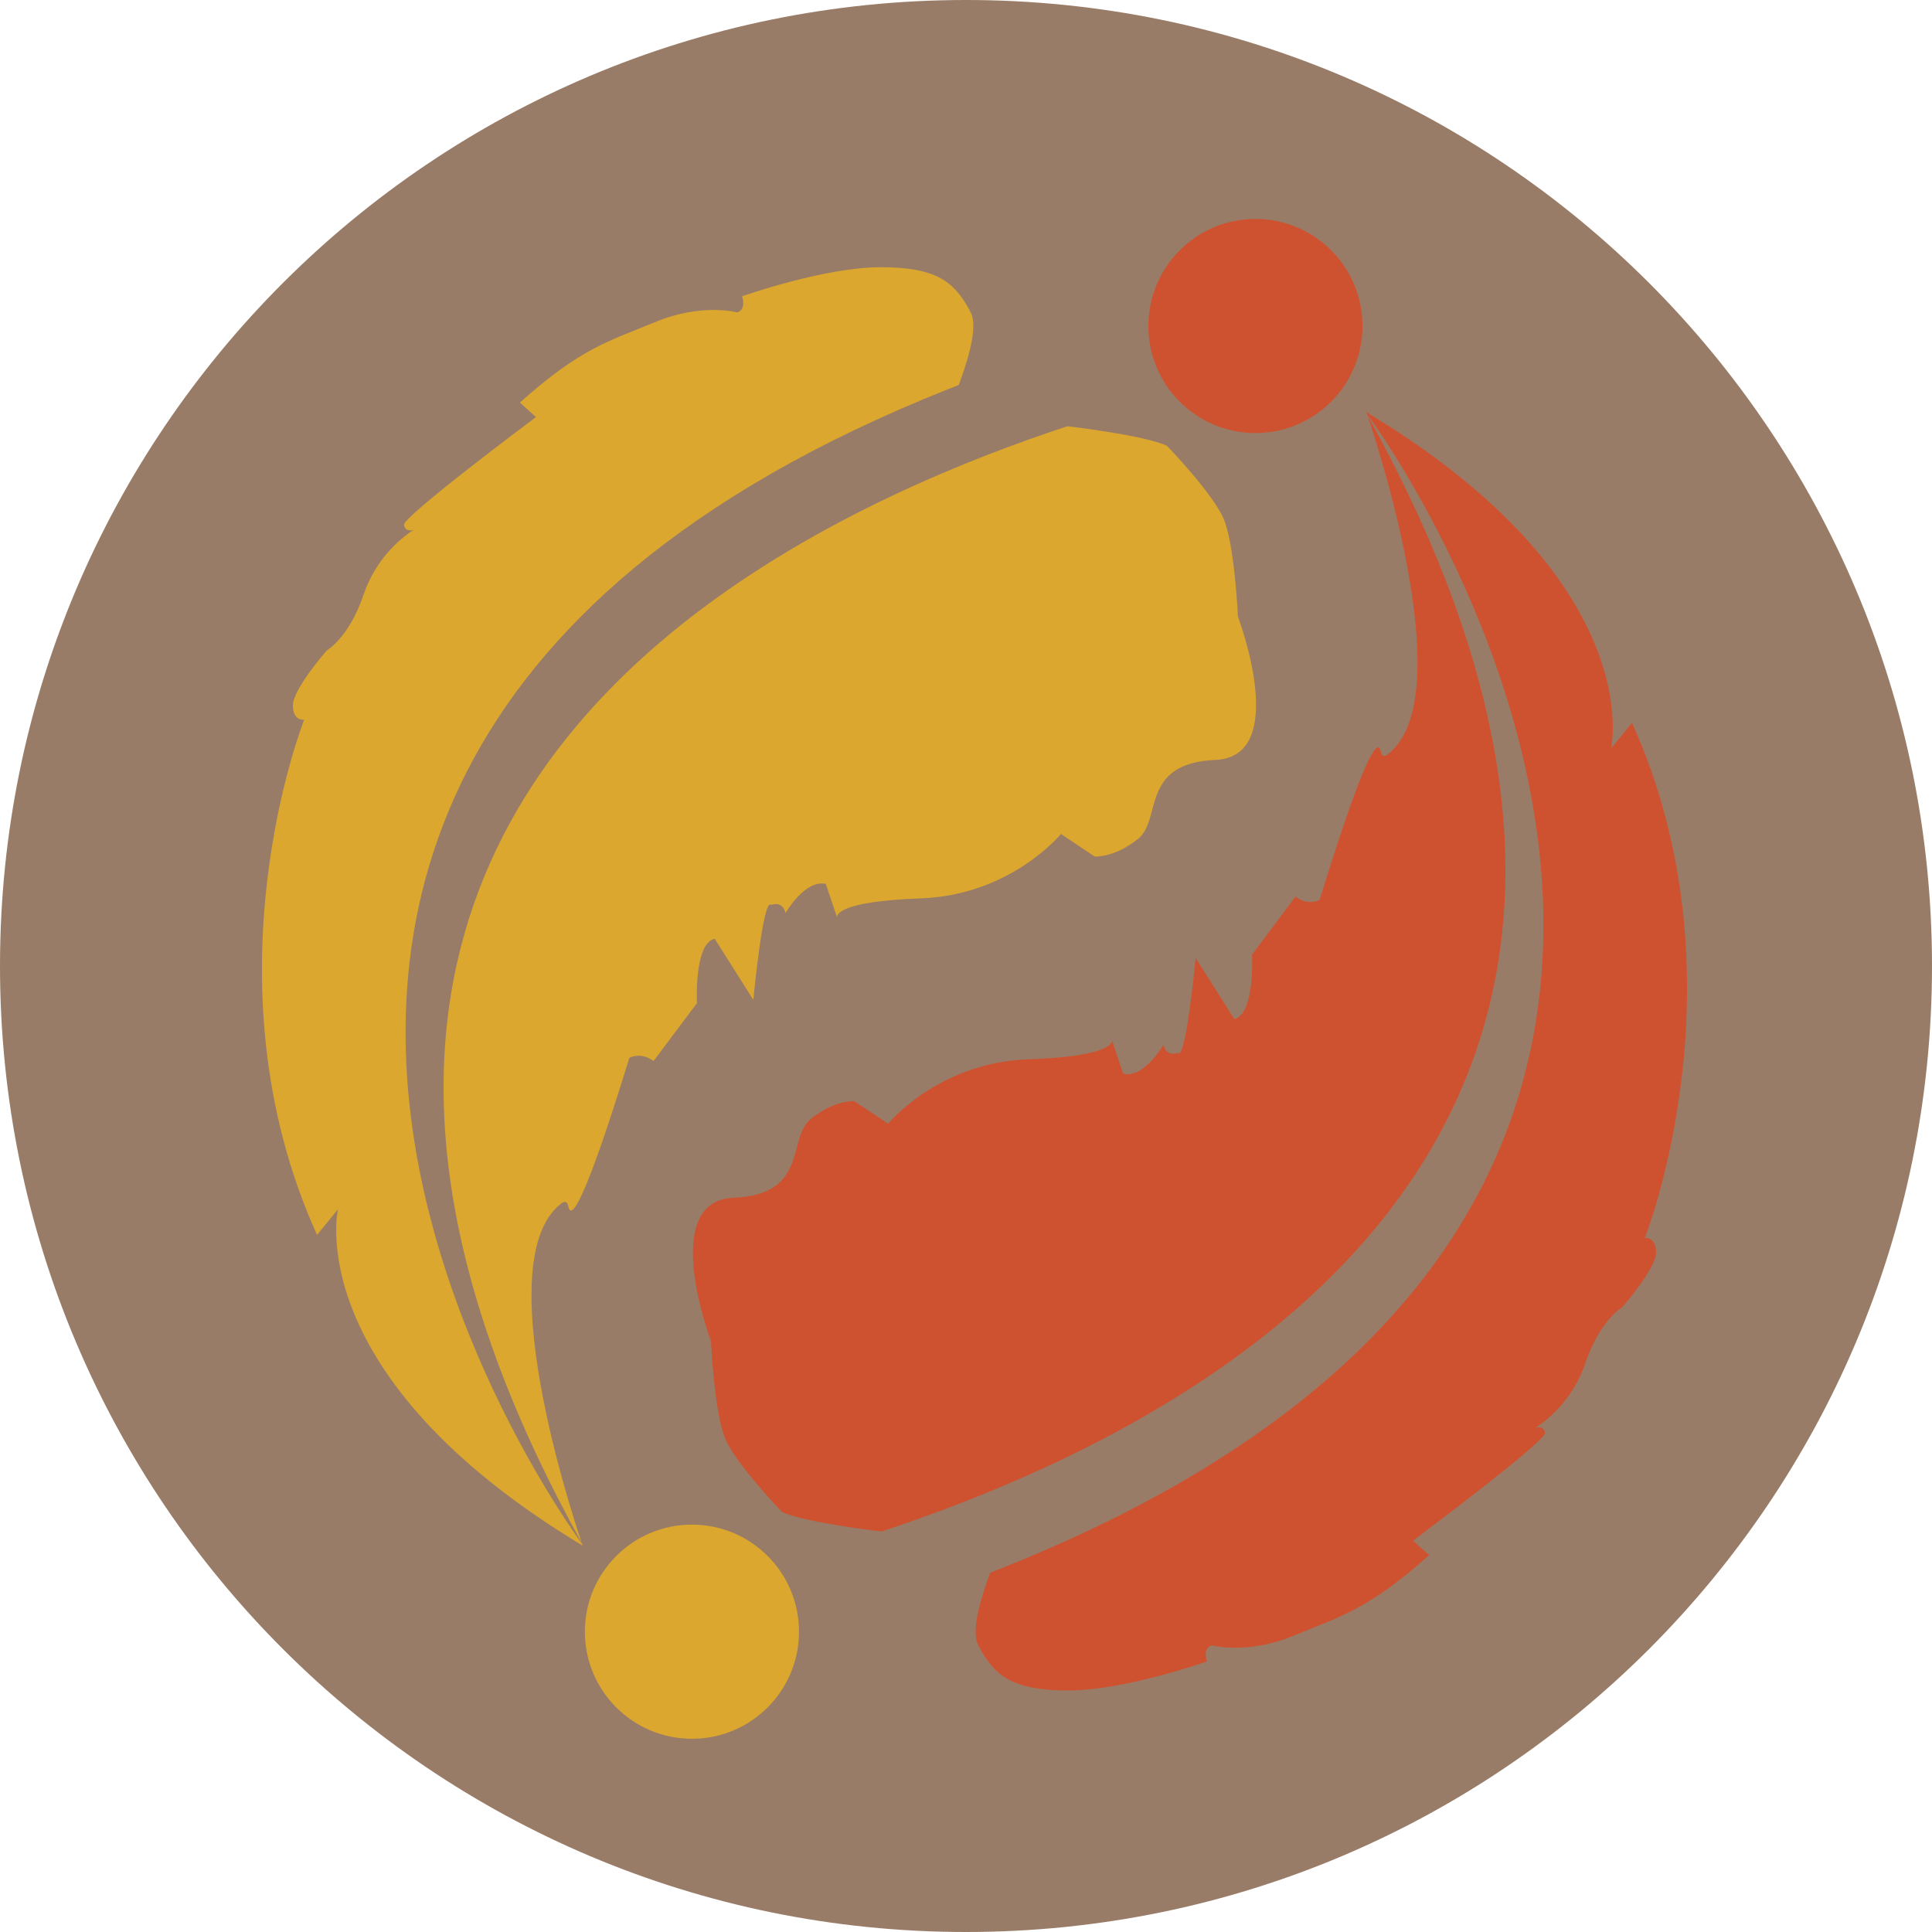
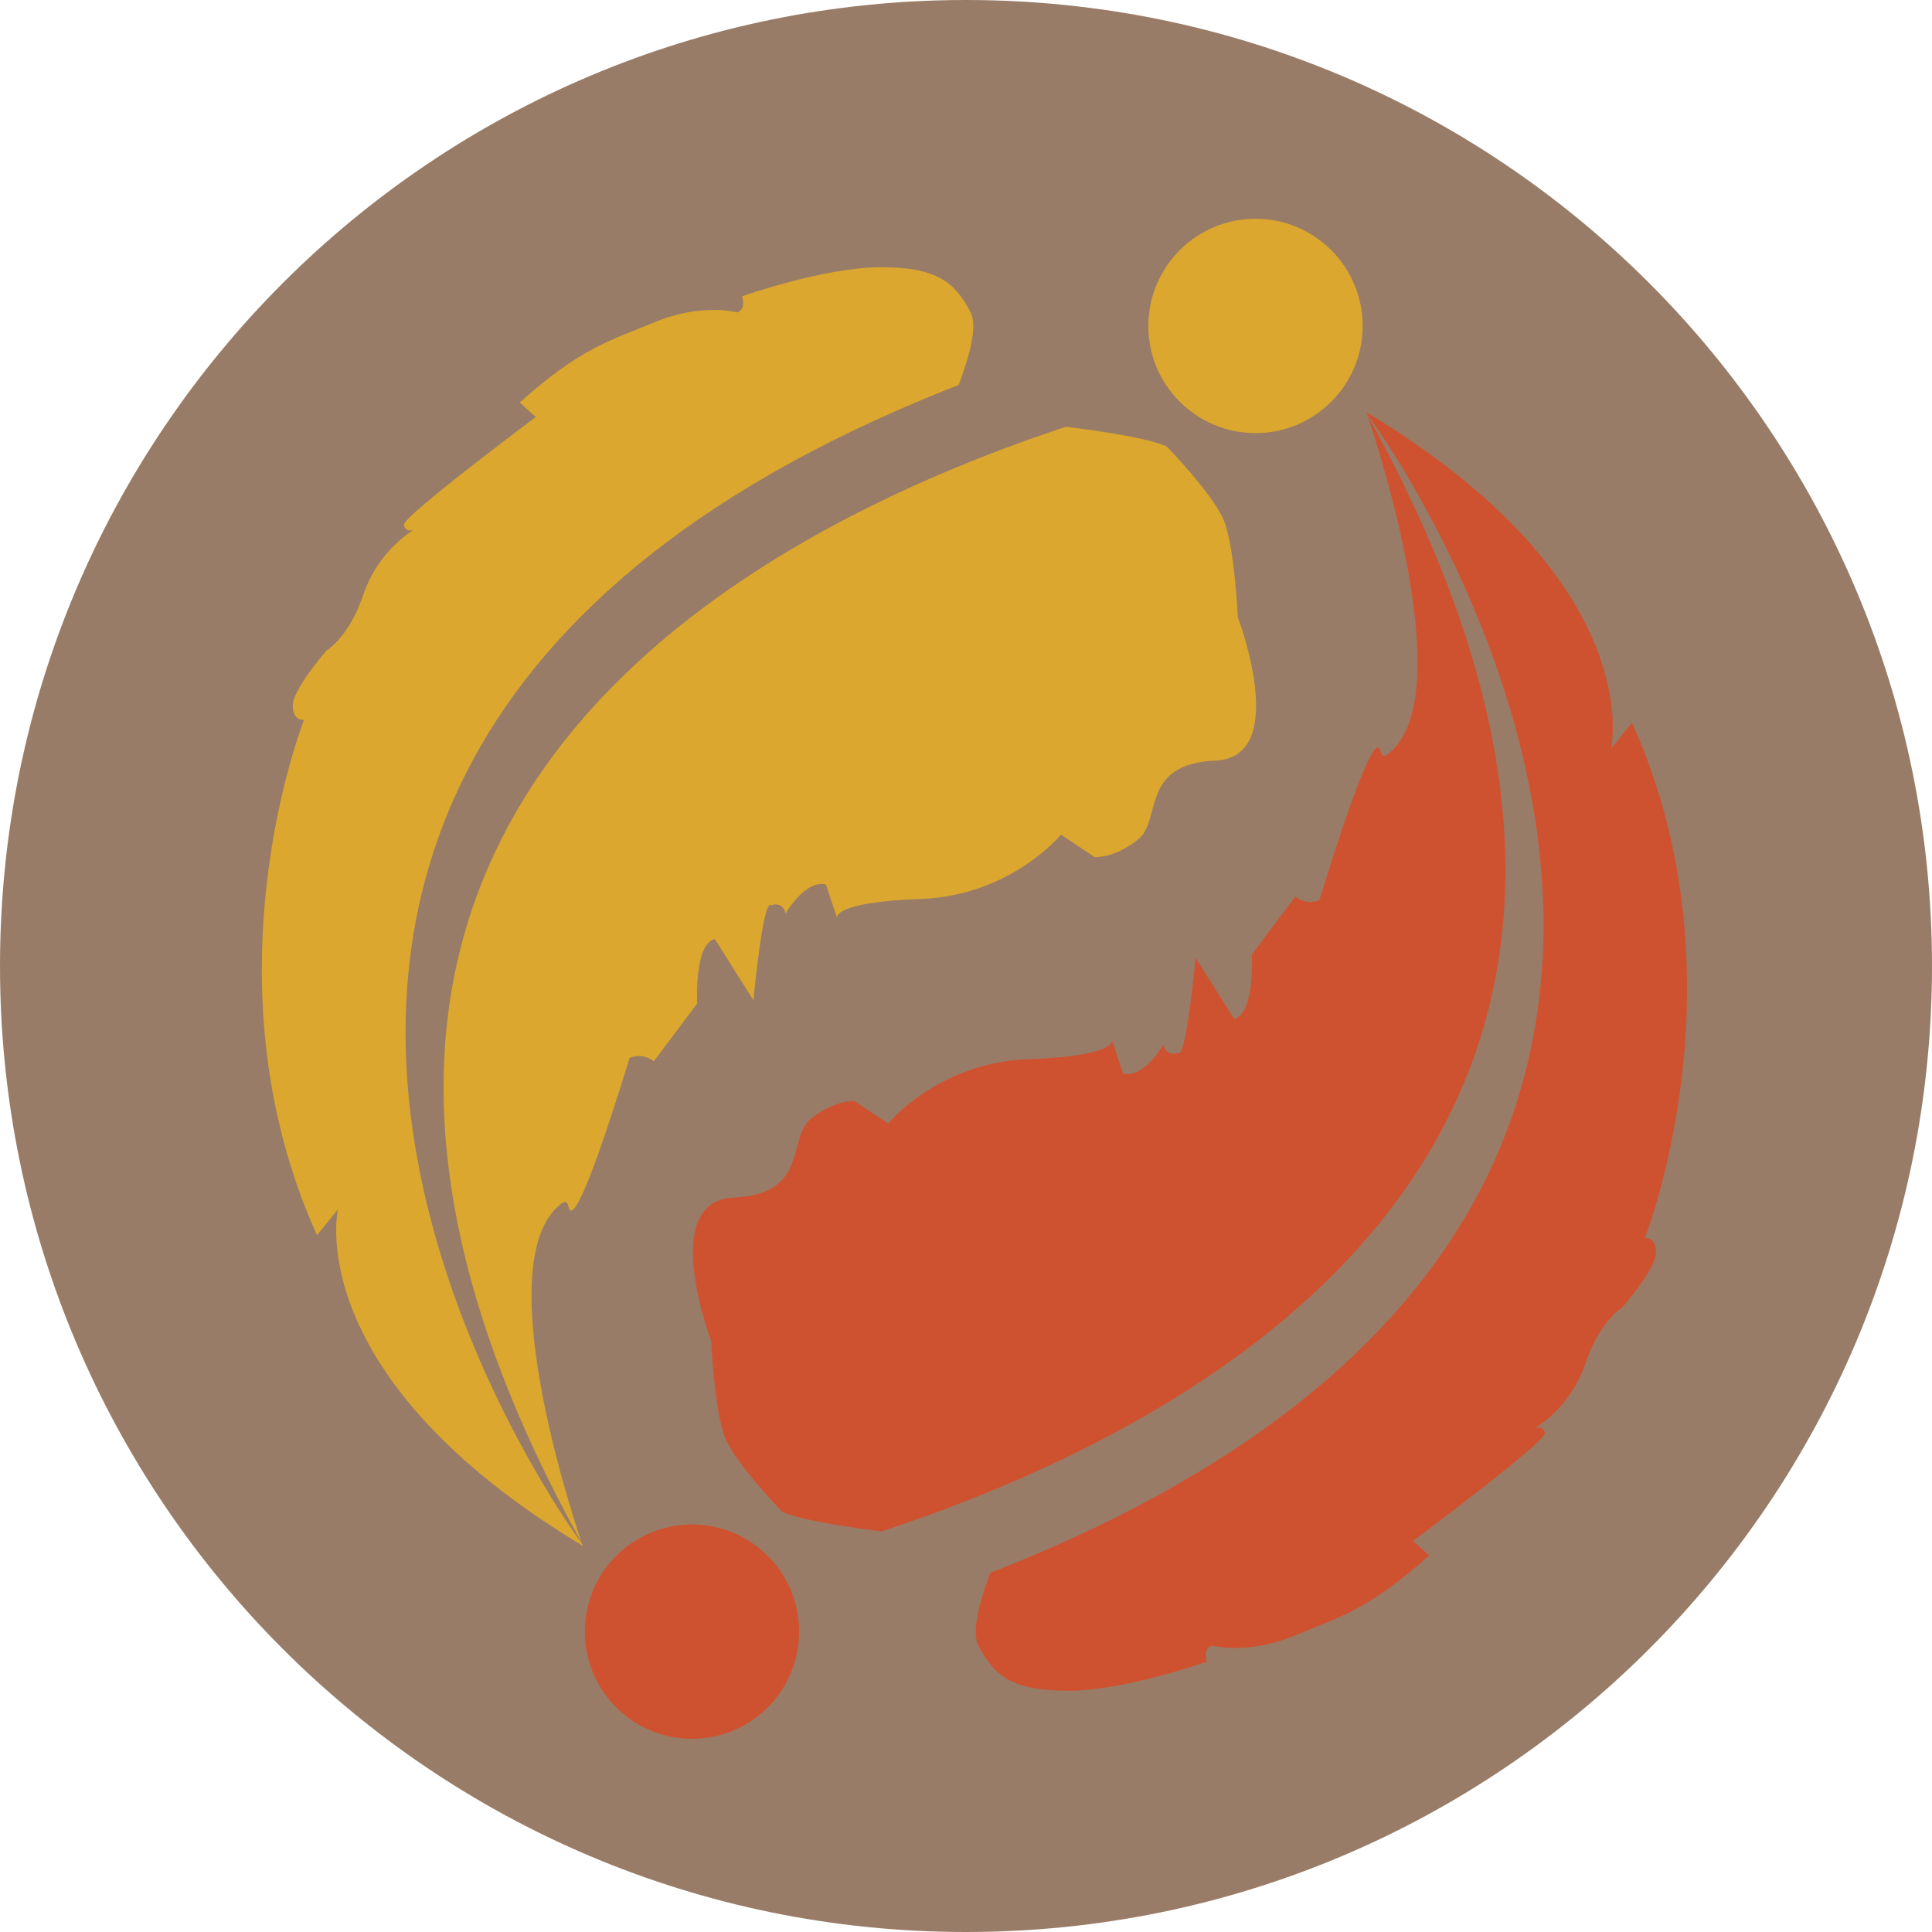
- <svg xmlns="http://www.w3.org/2000/svg" id="Ebene_1" data-name="Ebene 1" viewBox="0 0 997 997">
-   <defs>
-     <style>.cls-1{fill:#997c67;}.cls-2{fill:#dba72e;}.cls-3{fill:#cf5230;}</style>
-   </defs>
-   <circle class="cls-1" cx="498.5" cy="498.5" r="498.5" />
-   <path class="cls-2" d="M940.28,305.61c7.4-14.79,28.53-59.35,21.64-72.44-8.31-15.79-17.45-23.27-46.53-23.27s-71.45,15-71.45,15,2.49,6.64-2.49,8.31c0,0-18.28-5-42.38,5s-38.22,13.29-69.79,41.54l8.31,7.48s-69,51.51-68.13,55.67,5,2.49,5,2.49a65.34,65.34,0,0,0-25.76,33.23c-7.48,22.43-19.11,29.08-19.11,29.08s-17.44,19.94-17.44,28.25,5.81,7.48,5.81,7.48-53.17,133.76,6.65,265.86l10.8-13.29s-19.94,85.58,126.29,173.64c0,0-50.69-144.56-11.64-176.13,0,0,3.33-3.33,4.16.83s4.15,12.46,31.57-76.44c0,0,5.82-3.32,12.46,1.66l22.43-29.91s-1.66-30.74,9.14-33.23l19.94,31.57s5-53.17,9.14-49c0,0,5.82-2.49,7.48,4.16,0,0,10-17.45,20.77-15L893,545.53c-.16-.51-1.79-8.33,43.21-9.94,46.53-1.66,72.28-33.23,72.28-33.23L1025.89,514s10,.83,22.43-9.14.83-39.05,39.88-40.71,11.63-73.95,11.63-73.95-1.66-37.38-7.47-50.68-29.08-37.38-29.08-37.38-7.48-5-56.5-10.81l-49.85,15-2.3.5.64-.5" transform="translate(-461 -72)" />
-   <path class="cls-1" d="M1154.14,257.26S471.2,348.65,762,869.58c0,0-373-497.66,385.51-653.86Z" transform="translate(-461 -72)" />
-   <circle class="cls-3" cx="647.86" cy="168.23" r="55.25" />
-   <path class="cls-3" d="M987.49,848.65c-7.4,14.8-28.53,59.35-21.64,72.45,8.31,15.78,17.45,23.26,46.53,23.26s71.45-15,71.45-15-2.49-6.64,2.49-8.3c0,0,18.28,5,42.37-5s38.22-13.29,69.79-41.54l-8.3-7.48s69-51.51,68.12-55.66-5-2.5-5-2.5a65.29,65.29,0,0,0,25.75-33.23c7.48-22.43,19.11-29.08,19.11-29.08s17.45-19.94,17.45-28.25-5.81-7.47-5.81-7.47S1363,577.13,1303.17,445l-10.8,13.29s19.94-85.57-126.29-173.64c0,0,50.68,144.56,11.63,176.14,0,0-3.32,3.32-4.15-.84s-4.16-12.46-31.57,76.44c0,0-5.82,3.32-12.47-1.66l-22.43,29.91s1.66,30.74-9.14,33.23L1078,566.33s-5,53.17-9.14,49c0,0-5.81,2.49-7.47-4.15,0,0-10,17.44-20.77,14.95l-5.81-17.42c.15.51,1.78,8.34-43.21,9.94-46.53,1.66-72.29,33.24-72.29,33.24l-17.44-11.64s-10-.83-22.44,9.14-.83,39.05-39.88,40.71-11.63,74-11.63,74,1.66,37.39,7.48,50.68,29.08,37.39,29.08,37.39,7.48,5,56.5,10.8l49.85-15,2.29-.5-.63.5" transform="translate(-461 -72)" />
-   <path class="cls-1" d="M773.62,897s682.95-91.39,392.16-612.32c0,0,373,497.67-385.51,653.86Z" transform="translate(-461 -72)" />
-   <circle class="cls-2" cx="357.07" cy="842.03" r="55.25" />
+ <svg xmlns="http://www.w3.org/2000/svg" version="1.1" id="Ebene_1" x="0px" y="0px" viewBox="0 0 997 997" style="enable-background:new 0 0 997 997;" xml:space="preserve">
+   <style type="text/css">
+ 	.st0{fill:#997C67;}
+ 	.st1{fill:#DBA72E;}
+ 	.st2{fill:#CF5230;}
+ </style>
+   <circle class="st0" cx="498.5" cy="498.5" r="498.5" />
+   <path class="st1" d="M479.3,233.6c7.4-14.8,28.5-59.4,21.6-72.4c-8.3-15.8-17.5-23.3-46.5-23.3s-71.5,15-71.5,15s2.5,6.6-2.5,8.3  c0,0-18.3-5-42.4,5s-38.2,13.3-69.8,41.5l8.3,7.5c0,0-69,51.5-68.1,55.7s5,2.5,5,2.5c-12,7.9-21.1,19.6-25.8,33.2  c-7.5,22.4-19.1,29.1-19.1,29.1s-17.4,19.9-17.4,28.3s5.8,7.5,5.8,7.5s-53.2,133.8,6.7,265.9l10.8-13.3c0,0-19.9,85.6,126.3,173.6  c0,0-50.7-144.6-11.6-176.1c0,0,3.3-3.3,4.2,0.8s4.2,12.5,31.6-76.4c0,0,5.8-3.3,12.5,1.7l22.4-29.9c0,0-1.7-30.7,9.1-33.2  l19.9,31.6c0,0,5-53.2,9.1-49c0,0,5.8-2.5,7.5,4.2c0,0,10-17.5,20.8-15l5.8,17.4c-0.2-0.5-1.8-8.3,43.2-9.9  c46.5-1.7,72.3-33.2,72.3-33.2l17.4,11.6c0,0,10,0.8,22.4-9.1s0.8-39,39.9-40.7s11.6-73.9,11.6-73.9s-1.7-37.4-7.5-50.7  s-29.1-37.4-29.1-37.4s-7.5-5-56.5-10.8l-49.8,15l-2.3,0.5l0.6-0.5" />
+   <path class="st0" d="M693.1,185.3c0,0-682.9,91.4-392.1,612.3c0,0-373-497.7,385.5-653.9L693.1,185.3z" />
+   <circle class="st1" cx="647.9" cy="168.2" r="55.3" />
+   <path class="st2" d="M526.5,776.7c-7.4,14.8-28.5,59.3-21.6,72.5c8.3,15.8,17.5,23.3,46.5,23.3c29.1,0,71.4-15,71.4-15  s-2.5-6.6,2.5-8.3c0,0,18.3,5,42.4-5s38.2-13.3,69.8-41.5l-8.3-7.5c0,0,69-51.5,68.1-55.7s-5-2.5-5-2.5c12-7.9,21.1-19.6,25.8-33.2  c7.5-22.4,19.1-29.1,19.1-29.1s17.4-19.9,17.4-28.3s-5.8-7.5-5.8-7.5S902,505.1,842.2,373l-10.8,13.3c0,0,19.9-85.6-126.3-173.6  c0,0,50.7,144.6,11.6,176.1c0,0-3.3,3.3-4.2-0.8s-4.2-12.5-31.6,76.4c0,0-5.8,3.3-12.5-1.7l-22.4,29.9c0,0,1.7,30.7-9.1,33.2  L617,494.3c0,0-5,53.2-9.1,49c0,0-5.8,2.5-7.5-4.2c0,0-10,17.4-20.8,15l-5.8-17.4c0.2,0.5,1.8,8.3-43.2,9.9  c-46.5,1.7-72.3,33.2-72.3,33.2l-17.4-11.6c0,0-10-0.8-22.4,9.1s-0.8,39-39.9,40.7s-11.6,74-11.6,74s1.7,37.4,7.5,50.7  s29.1,37.4,29.1,37.4s7.5,5,56.5,10.8l49.8-15l2.3-0.5l-0.6,0.5" />
+   <path class="st0" d="M312.6,825c0,0,683-91.4,392.2-612.3c0,0,373,497.7-385.5,653.9L312.6,825z" />
+   <circle class="st2" cx="357.1" cy="842" r="55.3" />
</svg>
